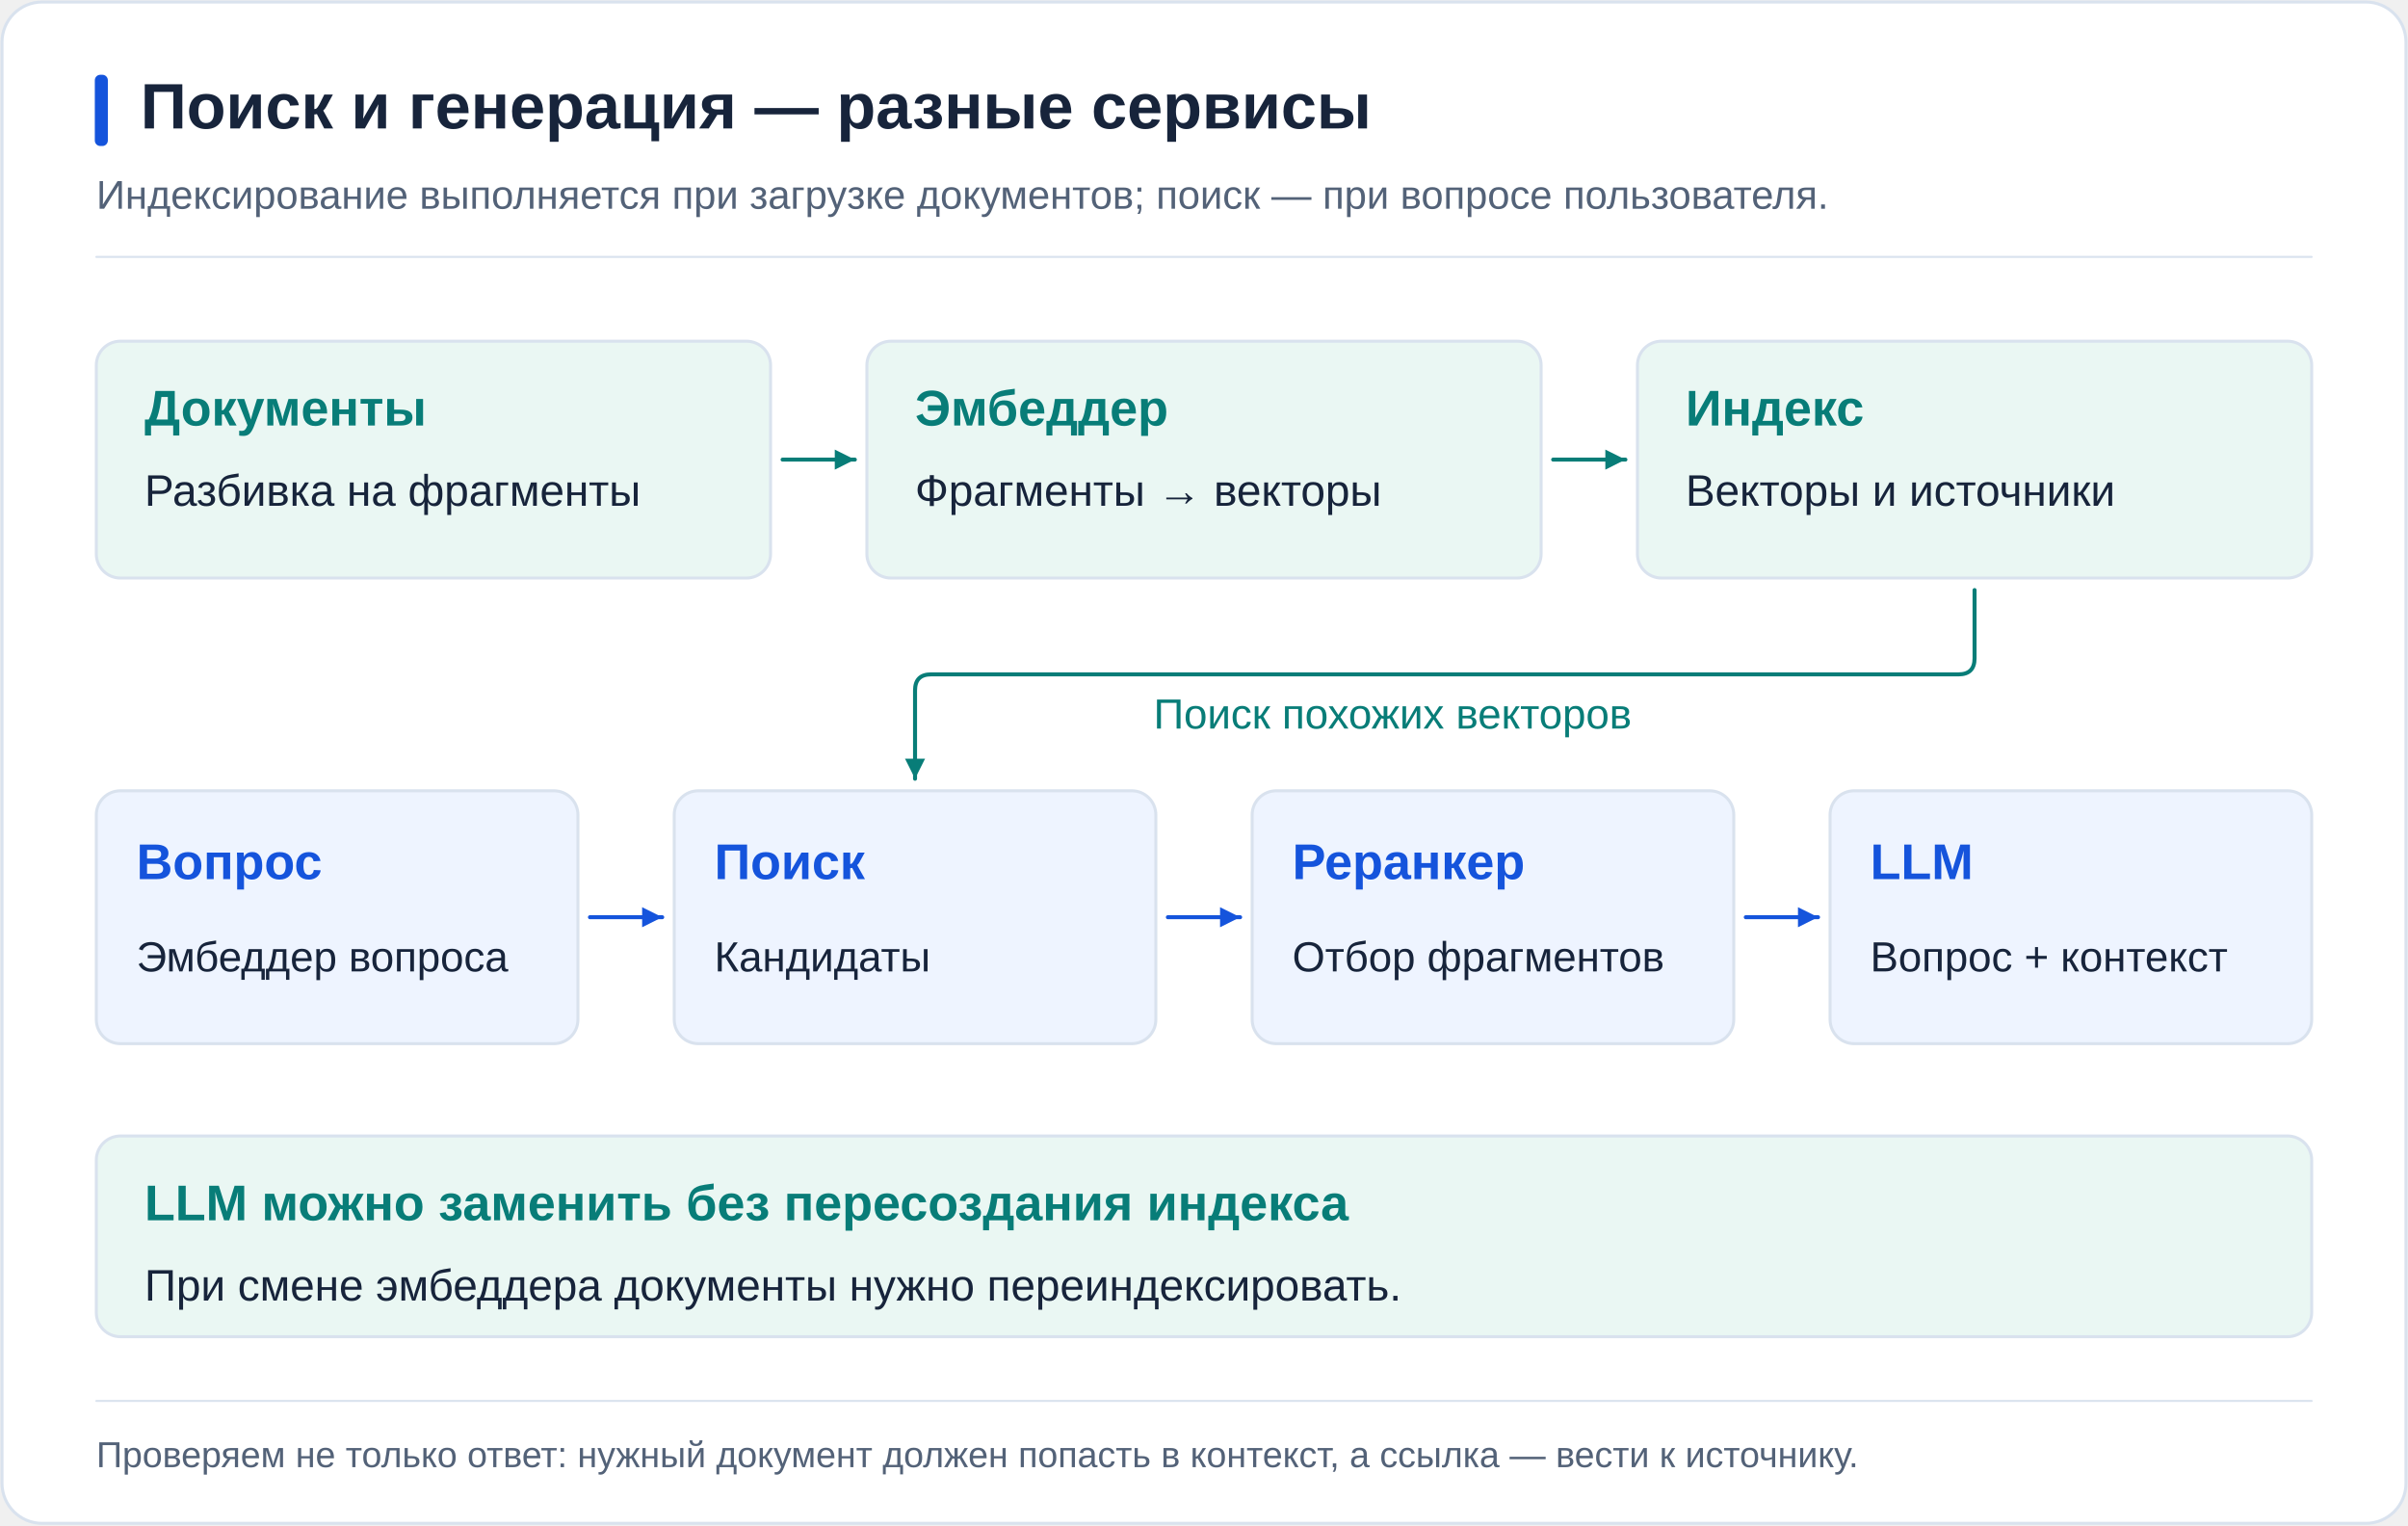
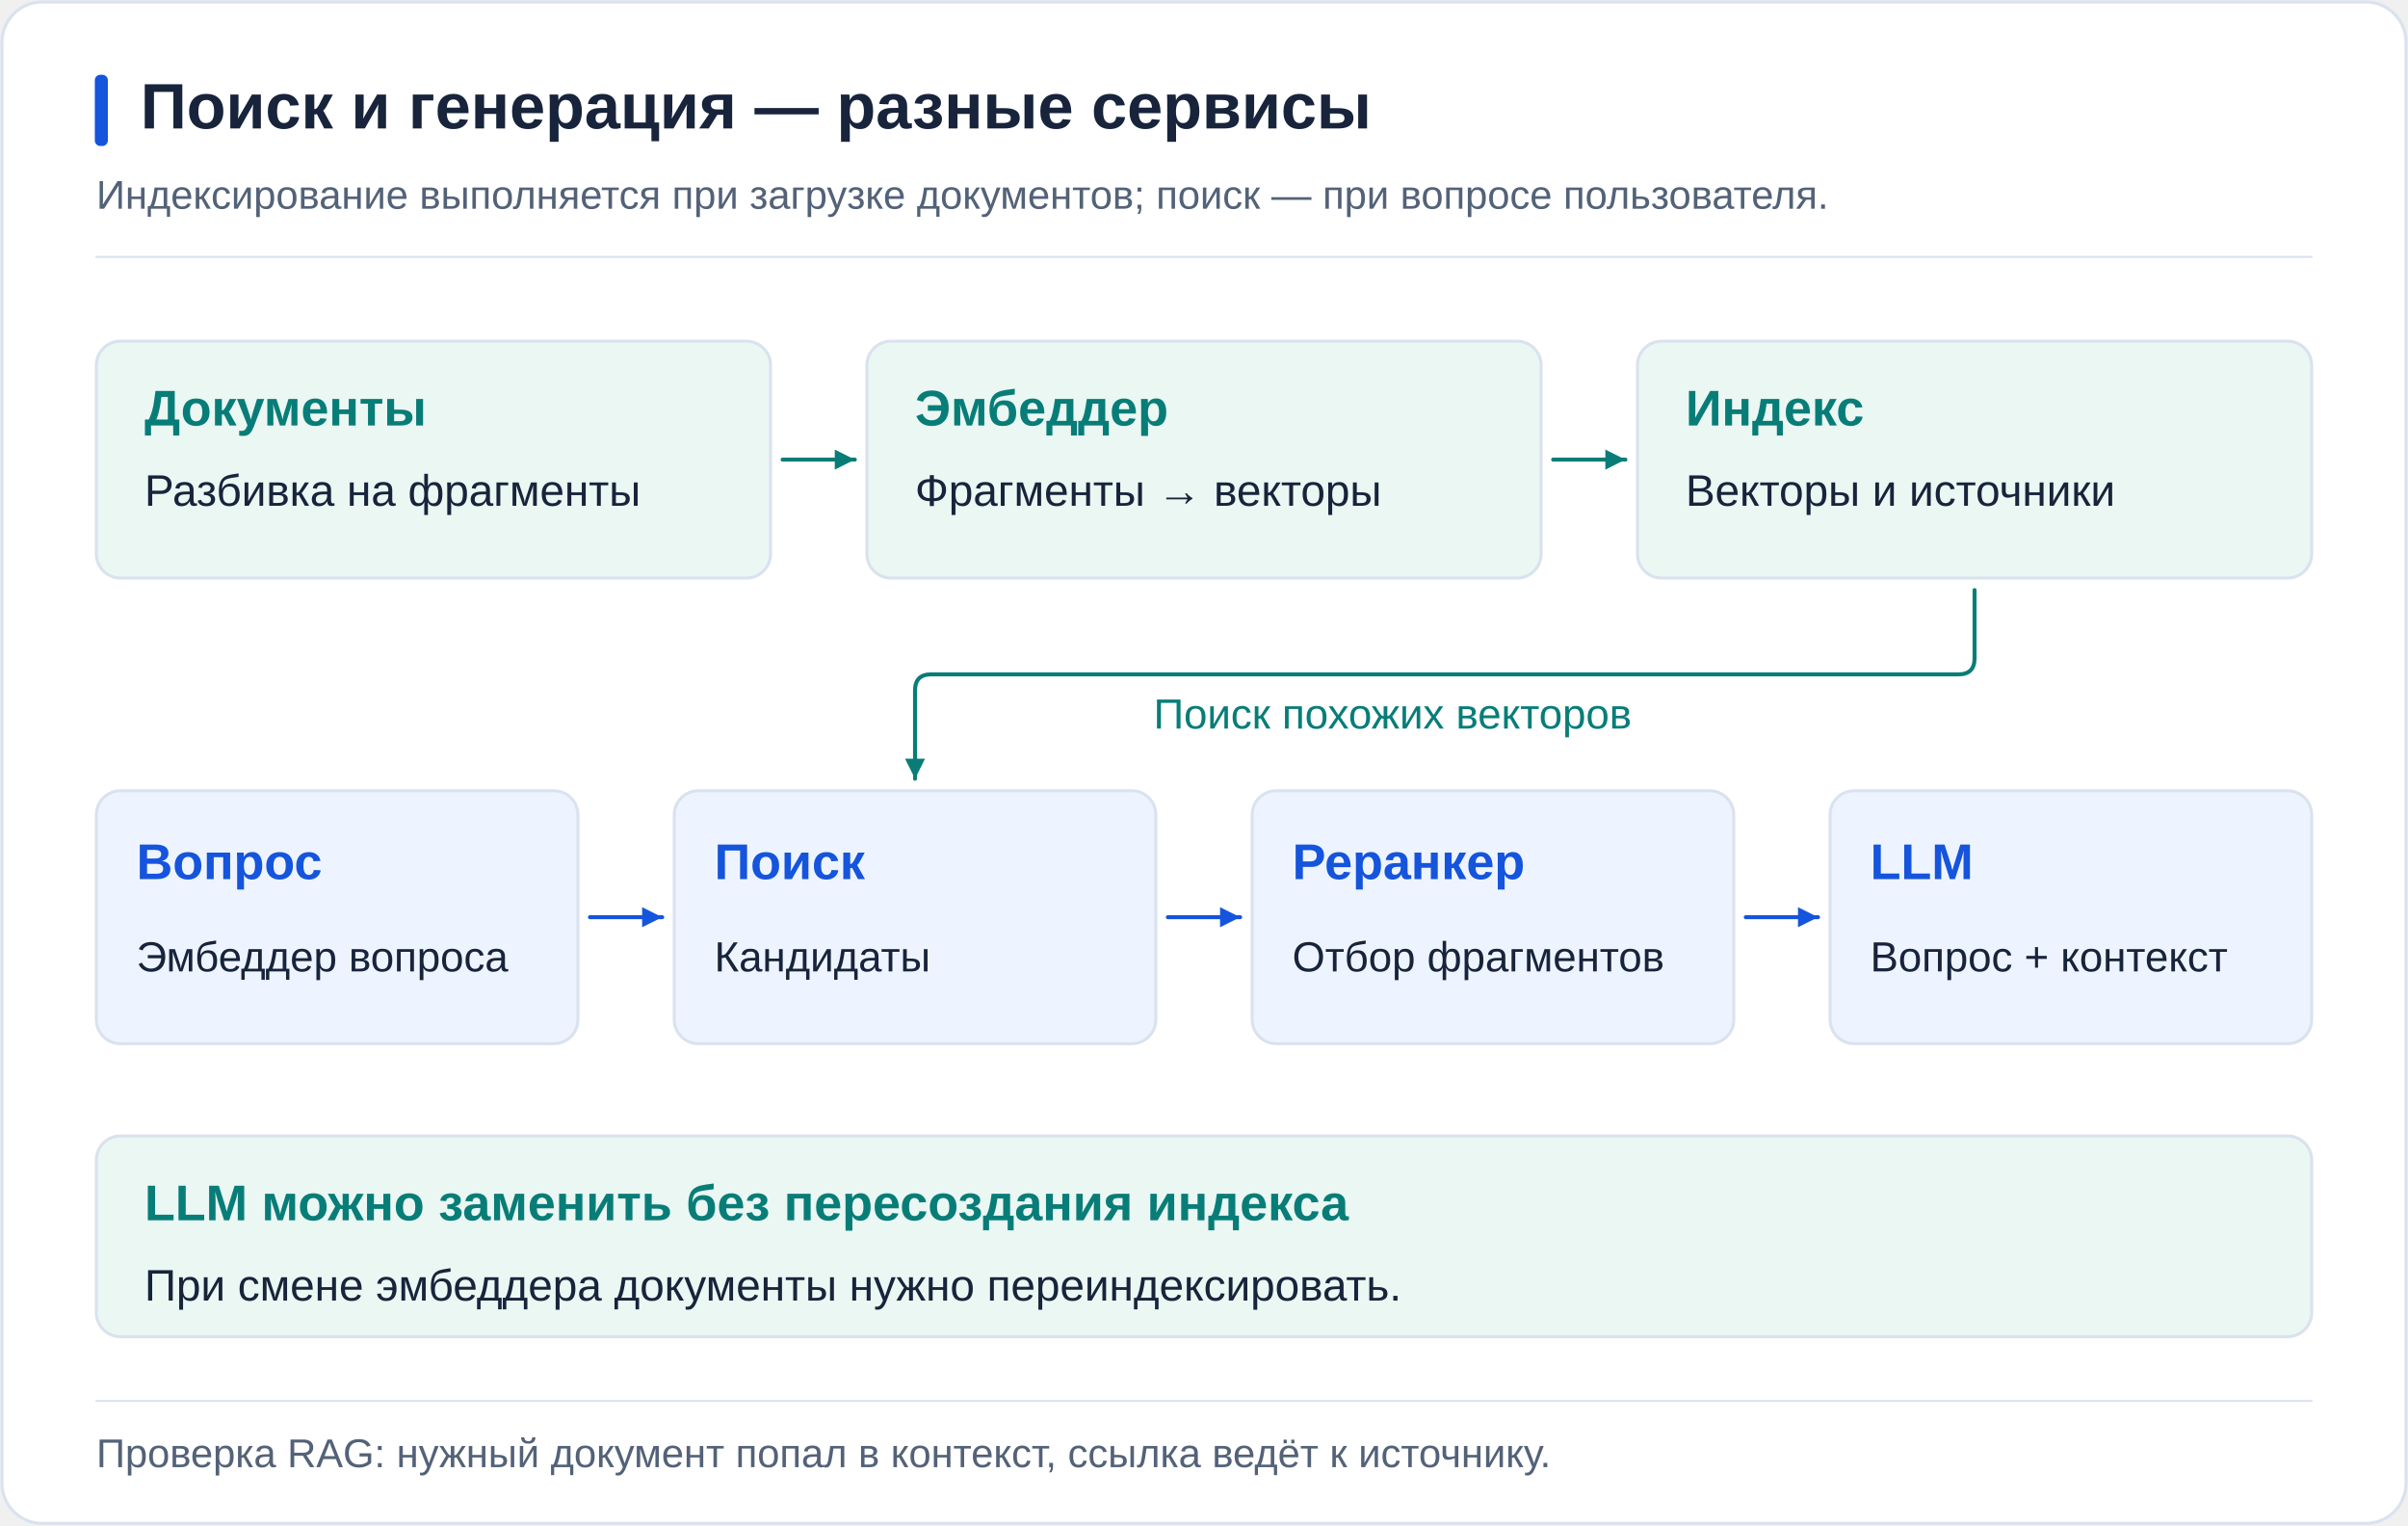
<svg xmlns="http://www.w3.org/2000/svg" width="1200" height="760" viewBox="0 0 1200 760" role="img" aria-labelledby="title desc" data-design="hardfest-v2">
  <defs>
    <marker id="arrow-1554dc" viewBox="0 0 10 10" refX="10" refY="5" markerWidth="10" markerHeight="10" markerUnits="userSpaceOnUse" orient="auto">
      <path d="M0 0 L10 5 L0 10 Z" fill="#1554dc" />
    </marker>
    <marker id="arrow-087d78" viewBox="0 0 10 10" refX="10" refY="5" markerWidth="10" markerHeight="10" markerUnits="userSpaceOnUse" orient="auto">
      <path d="M0 0 L10 5 L0 10 Z" fill="#087d78" />
    </marker>
    <marker id="arrow-7041b8" viewBox="0 0 10 10" refX="10" refY="5" markerWidth="10" markerHeight="10" markerUnits="userSpaceOnUse" orient="auto">
      <path d="M0 0 L10 5 L0 10 Z" fill="#7041b8" />
    </marker>
    <marker id="arrow-536278" viewBox="0 0 10 10" refX="10" refY="5" markerWidth="10" markerHeight="10" markerUnits="userSpaceOnUse" orient="auto">
      <path d="M0 0 L10 5 L0 10 Z" fill="#536278" />
    </marker>
  </defs>
  <style>text{font-family:Arial,Helvetica,sans-serif;font-variant-numeric:tabular-nums}</style>
  <rect x="1" y="1" width="1198" height="758" rx="20" fill="#ffffff" stroke="#d9e2ee" stroke-width="1.5" />
  <rect x="48" y="38" width="5" height="34" rx="2" fill="#1554dc" stroke="#1554dc" stroke-width="1.5" />
  <text x="70" y="64" font-size="32" fill="#17243b" text-anchor="start" font-weight="700" data-max-width="1082">
    <tspan x="70" dy="0">Поиск и генерация — разные сервисы</tspan>
  </text>
  <text x="48" y="104" font-size="20" fill="#536278" text-anchor="start" data-max-width="1104">
    <tspan x="48" dy="0">Индексирование выполняется при загрузке документов; поиск — при вопросе пользователя.</tspan>
  </text>
  <path d="M48 128 H1152" fill="none" stroke="#d9e2ee" stroke-width="1" stroke-linejoin="round" stroke-linecap="round" />
  <rect x="48" y="170" width="336" height="118" rx="12" fill="#eaf7f3" stroke="#d9e2ee" stroke-width="1.5" data-node="true" />
  <text x="72" y="212" font-size="25" fill="#087d78" text-anchor="start" font-weight="700" data-max-width="288">
    <tspan x="72" dy="0">Документы</tspan>
  </text>
  <text x="72" y="252" font-size="22" fill="#17243b" text-anchor="start" data-max-width="288">
    <tspan x="72" dy="0">Разбивка на фрагменты</tspan>
  </text>
  <path d="M390 229.0 L426 229.0" fill="none" stroke="#087d78" stroke-width="2" stroke-linejoin="round" stroke-linecap="round" marker-end="url(#arrow-087d78)" data-connector="true" />
  <rect x="432" y="170" width="336" height="118" rx="12" fill="#eaf7f3" stroke="#d9e2ee" stroke-width="1.5" data-node="true" />
  <text x="456" y="212" font-size="25" fill="#087d78" text-anchor="start" font-weight="700" data-max-width="288">
    <tspan x="456" dy="0">Эмбеддер</tspan>
  </text>
  <text x="456" y="252" font-size="22" fill="#17243b" text-anchor="start" data-max-width="288">
    <tspan x="456" dy="0">Фрагменты → векторы</tspan>
  </text>
  <path d="M774 229.0 L810 229.0" fill="none" stroke="#087d78" stroke-width="2" stroke-linejoin="round" stroke-linecap="round" marker-end="url(#arrow-087d78)" data-connector="true" />
  <rect x="816" y="170" width="336" height="118" rx="12" fill="#eaf7f3" stroke="#d9e2ee" stroke-width="1.5" data-node="true" />
  <text x="840" y="212" font-size="25" fill="#087d78" text-anchor="start" font-weight="700" data-max-width="288">
    <tspan x="840" dy="0">Индекс</tspan>
  </text>
  <text x="840" y="252" font-size="22" fill="#17243b" text-anchor="start" data-max-width="288">
    <tspan x="840" dy="0">Векторы и источники</tspan>
  </text>
  <rect x="48" y="394" width="240" height="126" rx="12" fill="#eef4ff" stroke="#d9e2ee" stroke-width="1.5" data-node="true" />
  <text x="68" y="438" font-size="25" fill="#1554dc" text-anchor="start" font-weight="700">
    <tspan x="68" dy="0">Вопрос</tspan>
  </text>
  <text x="68" y="484" font-size="21" fill="#17243b" text-anchor="start">
    <tspan x="68" dy="0">Эмбеддер вопроса</tspan>
  </text>
  <path d="M294 457.0 L330 457.0" fill="none" stroke="#1554dc" stroke-width="2" stroke-linejoin="round" stroke-linecap="round" marker-end="url(#arrow-1554dc)" data-connector="true" />
  <rect x="336" y="394" width="240" height="126" rx="12" fill="#eef4ff" stroke="#d9e2ee" stroke-width="1.5" data-node="true" />
  <text x="356" y="438" font-size="25" fill="#1554dc" text-anchor="start" font-weight="700">
    <tspan x="356" dy="0">Поиск</tspan>
  </text>
  <text x="356" y="484" font-size="21" fill="#17243b" text-anchor="start">
    <tspan x="356" dy="0">Кандидаты</tspan>
  </text>
  <path d="M582 457.0 L618 457.0" fill="none" stroke="#1554dc" stroke-width="2" stroke-linejoin="round" stroke-linecap="round" marker-end="url(#arrow-1554dc)" data-connector="true" />
  <rect x="624" y="394" width="240" height="126" rx="12" fill="#eef4ff" stroke="#d9e2ee" stroke-width="1.5" data-node="true" />
  <text x="644" y="438" font-size="25" fill="#1554dc" text-anchor="start" font-weight="700">
    <tspan x="644" dy="0">Реранкер</tspan>
  </text>
  <text x="644" y="484" font-size="21" fill="#17243b" text-anchor="start">
    <tspan x="644" dy="0">Отбор фрагментов</tspan>
  </text>
  <path d="M870 457.0 L906 457.0" fill="none" stroke="#1554dc" stroke-width="2" stroke-linejoin="round" stroke-linecap="round" marker-end="url(#arrow-1554dc)" data-connector="true" />
  <rect x="912" y="394" width="240" height="126" rx="12" fill="#eef4ff" stroke="#d9e2ee" stroke-width="1.5" data-node="true" />
  <text x="932" y="438" font-size="25" fill="#1554dc" text-anchor="start" font-weight="700">
    <tspan x="932" dy="0">LLM</tspan>
  </text>
  <text x="932" y="484" font-size="21" fill="#17243b" text-anchor="start">
    <tspan x="932" dy="0">Вопрос + контекст</tspan>
  </text>
  <path d="M984.0 294 L984.0 328.0 Q984 336 976.0 336.0 L464.0 336.0 Q456 336 456.0 344.0 L456.0 388" fill="none" stroke="#087d78" stroke-width="2" stroke-linejoin="round" stroke-linecap="round" marker-end="url(#arrow-087d78)" data-connector="true" />
  <text x="694" y="363" font-size="21" fill="#087d78" text-anchor="middle">
    <tspan x="694" dy="0">Поиск похожих векторов</tspan>
  </text>
  <rect x="48" y="566" width="1104" height="100" rx="12" fill="#eaf7f3" stroke="#d9e2ee" stroke-width="1.5" data-node="true" />
  <text x="72" y="608" font-size="25" fill="#087d78" text-anchor="start" font-weight="700" data-max-width="1056">
    <tspan x="72" dy="0">LLM можно заменить без пересоздания индекса</tspan>
  </text>
  <text x="72" y="648" font-size="22" fill="#17243b" text-anchor="start" data-max-width="1056">
    <tspan x="72" dy="0">При смене эмбеддера документы нужно переиндексировать.</tspan>
  </text>
  <path d="M48 698 H1152" fill="none" stroke="#d9e2ee" stroke-width="1" stroke-linejoin="round" stroke-linecap="round" />
-   <text x="48" y="731" font-size="18" fill="#536278" text-anchor="start" data-max-width="1104">
-     <tspan x="48" dy="0">Проверяем не только ответ: нужный документ должен попасть в контекст, а ссылка — вести к источнику.</tspan>
+   <text x="48" y="731" font-size="20" fill="#536278" text-anchor="start" data-max-width="1104">
+     <tspan x="48" dy="0">Проверка RAG: нужный документ попал в контекст, ссылка ведёт к источнику.</tspan>
  </text>
</svg>
